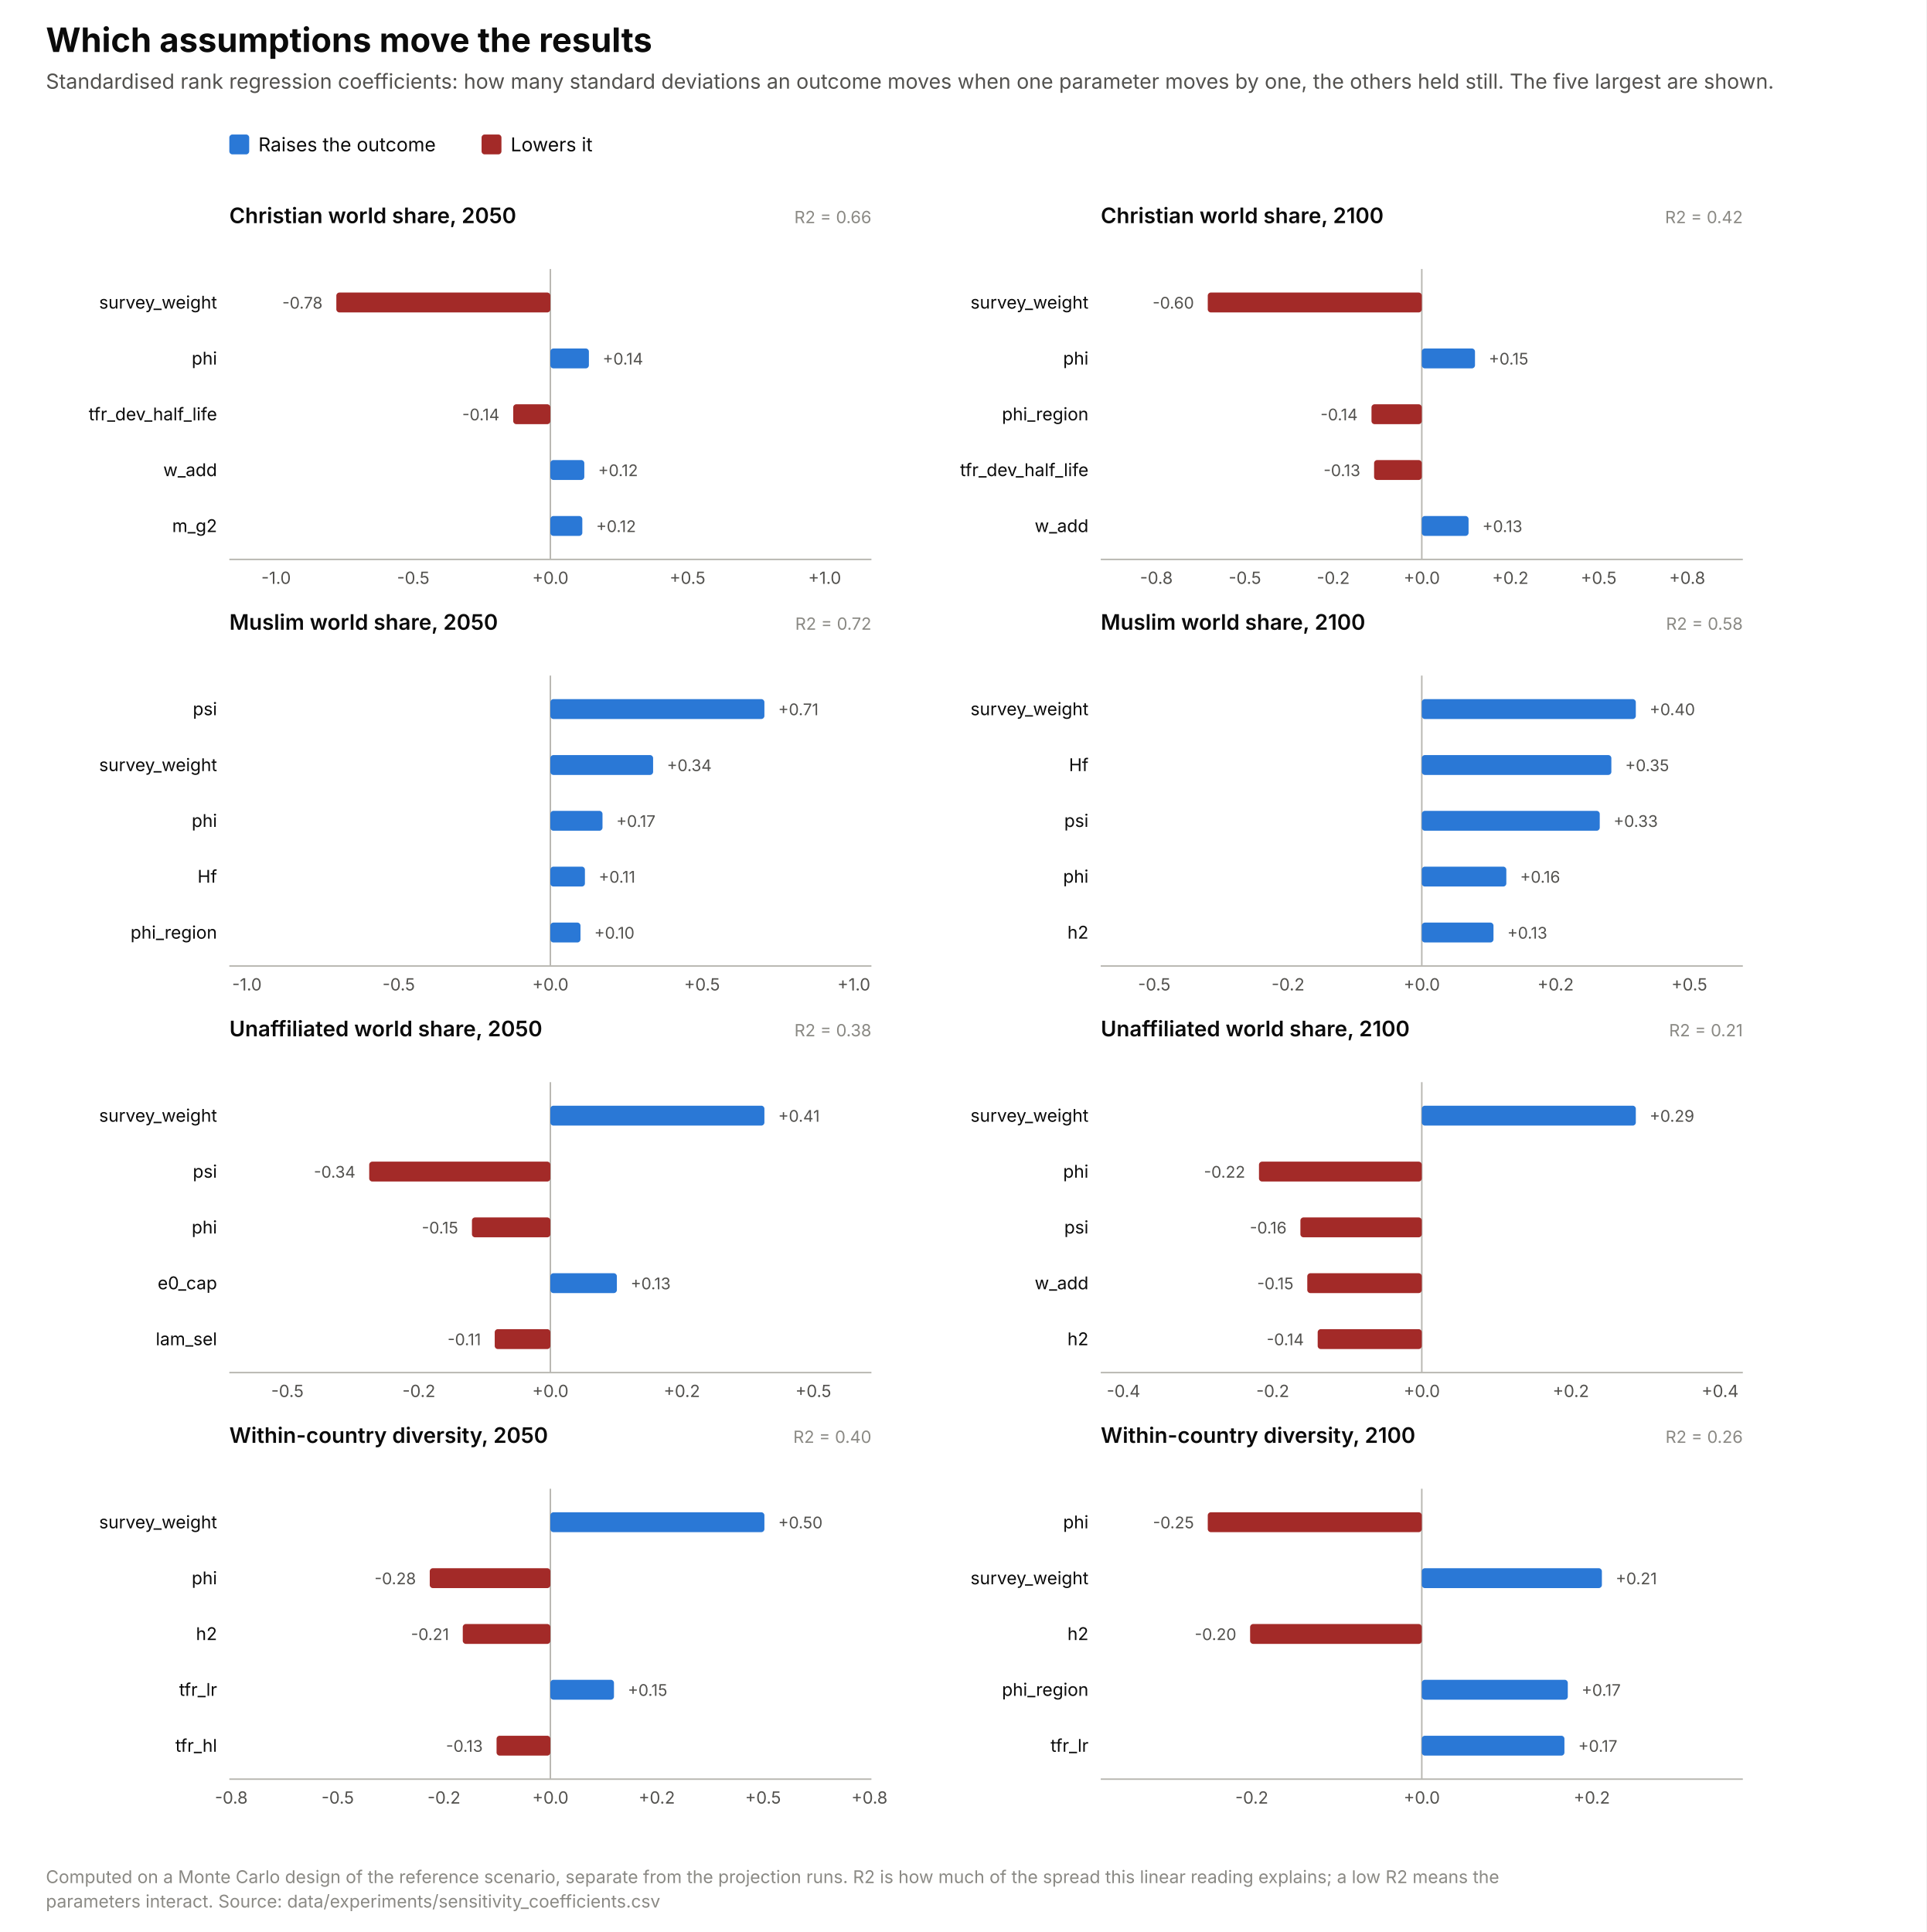
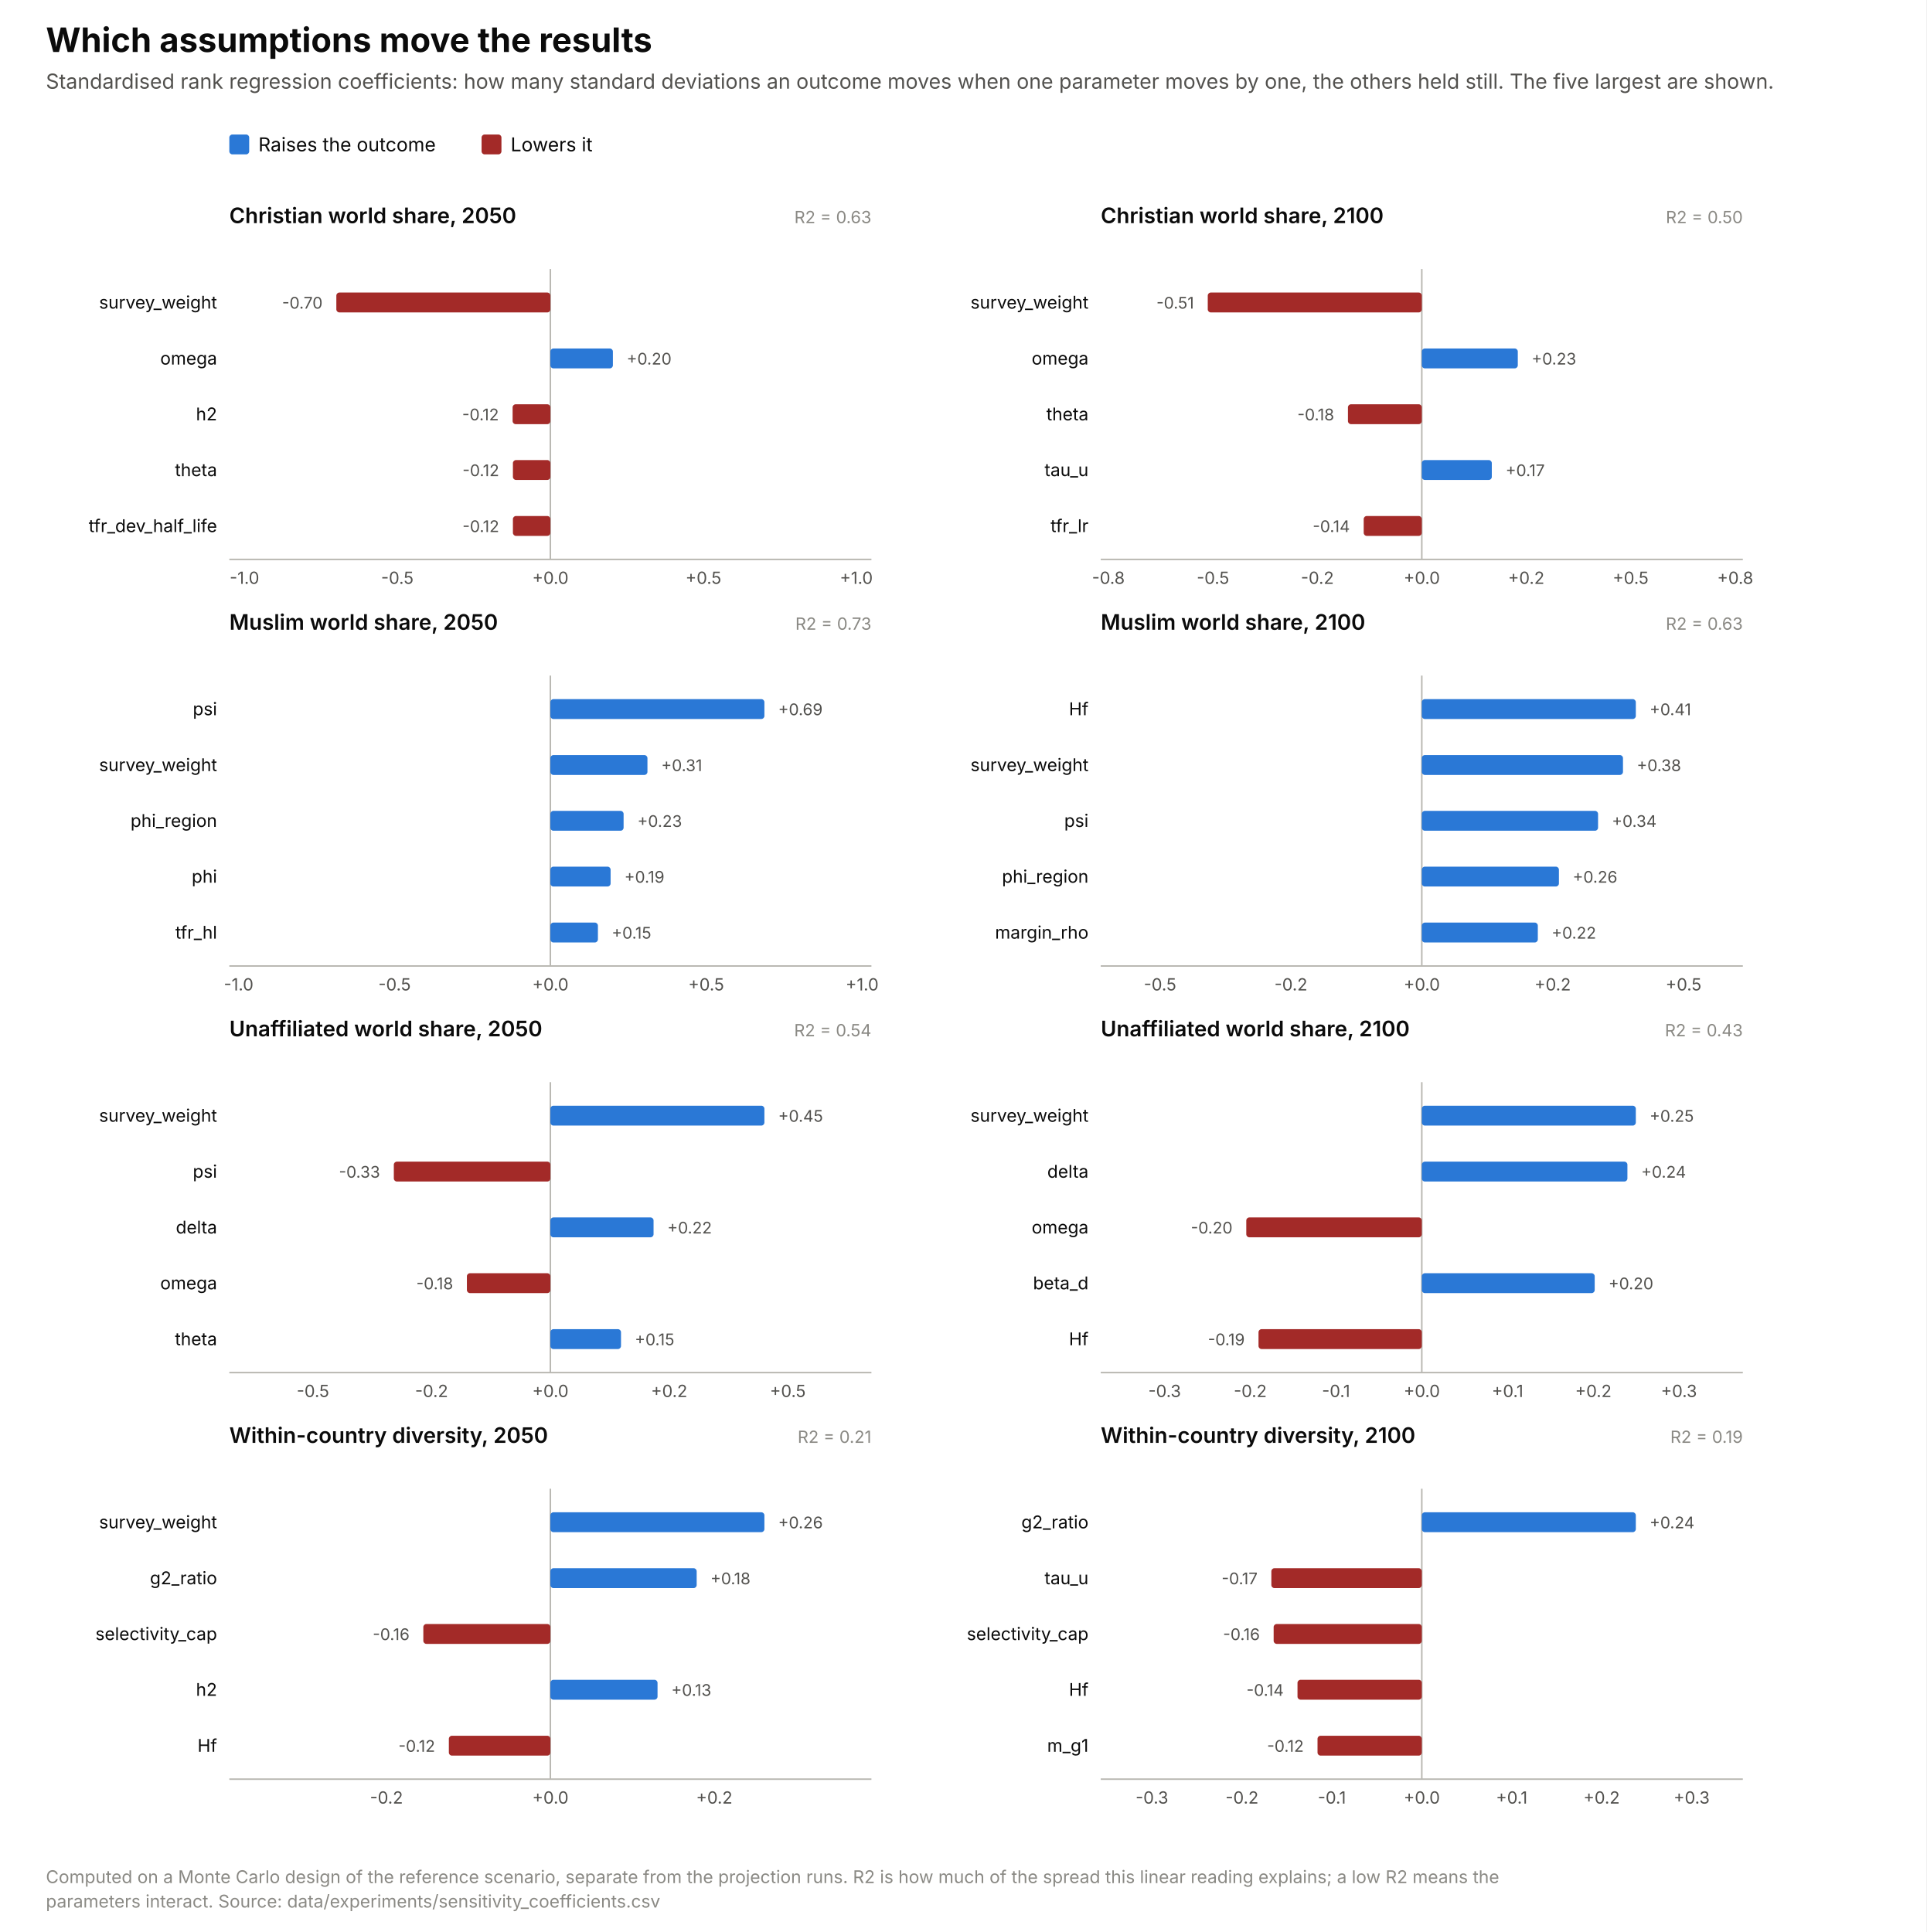
<svg xmlns="http://www.w3.org/2000/svg" viewBox="0 0 1260 1264" role="img" font-family="system-ui,-apple-system,Segoe UI,sans-serif">
  <rect width="100%" height="100%" fill="#ffffff" />
  <text x="30" y="34" font-size="22" font-weight="700" fill="#0b0b0b">Which assumptions move the results</text>
  <text x="30" y="58" font-size="13.5" fill="#52514e">Standardised rank regression coefficients: how many standard deviations an outcome moves when one parameter moves by one, the others held still. The five largest are shown.</text>
  <rect x="150.0" y="88.0" width="13" height="13" rx="2" fill="#2a78d6" />
  <text x="169.0" y="99.0" font-size="12.5" fill="#0b0b0b" text-anchor="start">Raises the outcome</text>
  <rect x="315.0" y="88.0" width="13" height="13" rx="2" fill="#a32a28" />
  <text x="334.0" y="99.0" font-size="12.5" fill="#0b0b0b" text-anchor="start">Lowers it</text>
  <text x="150.0" y="146.0" font-size="14" fill="#0b0b0b" text-anchor="start" font-weight="600">Christian world share, 2050</text>
-   <text x="180.6" y="382.0" font-size="11" fill="#52514e" text-anchor="middle">-1.0</text>
-   <text x="270.3" y="382.0" font-size="11" fill="#52514e" text-anchor="middle">-0.5</text>
+   <text x="159.9" y="382.0" font-size="11" fill="#52514e" text-anchor="middle">-1.0</text>
+   <text x="259.9" y="382.0" font-size="11" fill="#52514e" text-anchor="middle">-0.5</text>
  <text x="360.0" y="382.0" font-size="11" fill="#52514e" text-anchor="middle">+0.0</text>
-   <text x="449.7" y="382.0" font-size="11" fill="#52514e" text-anchor="middle">+0.5</text>
-   <text x="539.4" y="382.0" font-size="11" fill="#52514e" text-anchor="middle">+1.0</text>
+   <text x="460.1" y="382.0" font-size="11" fill="#52514e" text-anchor="middle">+0.5</text>
+   <text x="560.1" y="382.0" font-size="11" fill="#52514e" text-anchor="middle">+1.0</text>
  <line x1="360.0" y1="176.0" x2="360.0" y2="366.0" stroke="#b9b8b2" stroke-width="1" />
  <line x1="150.0" y1="366.0" x2="570.0" y2="366.0" stroke="#b9b8b2" stroke-width="1" />
-   <rect x="360.0" y="337.6" width="20.9" height="13" rx="2" fill="#2a78d6" />
-   <text x="142.0" y="348.1" font-size="11.5" fill="#0b0b0b" text-anchor="end">m_g2</text>
-   <text x="389.9" y="348.1" font-size="10.5" fill="#52514e" text-anchor="start">+0.12</text>
-   <rect x="360.0" y="301.0" width="22.2" height="13" rx="2" fill="#2a78d6" />
-   <text x="142.0" y="311.5" font-size="11.5" fill="#0b0b0b" text-anchor="end">w_add</text>
-   <text x="391.2" y="311.5" font-size="10.5" fill="#52514e" text-anchor="start">+0.12</text>
-   <rect x="335.7" y="264.5" width="24.3" height="13" rx="2" fill="#a32a28" />
-   <text x="142.0" y="275.0" font-size="11.5" fill="#0b0b0b" text-anchor="end">tfr_dev_half_life</text>
-   <text x="326.7" y="275.0" font-size="10.5" fill="#52514e" text-anchor="end">-0.14</text>
-   <rect x="360.0" y="228.0" width="25.2" height="13" rx="2" fill="#2a78d6" />
-   <text x="142.0" y="238.5" font-size="11.5" fill="#0b0b0b" text-anchor="end">phi</text>
-   <text x="394.2" y="238.5" font-size="10.5" fill="#52514e" text-anchor="start">+0.14</text>
+   <rect x="335.5" y="337.6" width="24.5" height="13" rx="2" fill="#a32a28" />
+   <text x="142.0" y="348.1" font-size="11.5" fill="#0b0b0b" text-anchor="end">tfr_dev_half_life</text>
+   <text x="326.5" y="348.1" font-size="10.5" fill="#52514e" text-anchor="end">-0.12</text>
+   <rect x="335.5" y="301.0" width="24.5" height="13" rx="2" fill="#a32a28" />
+   <text x="142.0" y="311.5" font-size="11.5" fill="#0b0b0b" text-anchor="end">theta</text>
+   <text x="326.5" y="311.5" font-size="10.5" fill="#52514e" text-anchor="end">-0.12</text>
+   <rect x="335.3" y="264.5" width="24.7" height="13" rx="2" fill="#a32a28" />
+   <text x="142.0" y="275.0" font-size="11.5" fill="#0b0b0b" text-anchor="end">h2</text>
+   <text x="326.3" y="275.0" font-size="10.5" fill="#52514e" text-anchor="end">-0.12</text>
+   <rect x="360.0" y="228.0" width="40.9" height="13" rx="2" fill="#2a78d6" />
+   <text x="142.0" y="238.5" font-size="11.5" fill="#0b0b0b" text-anchor="end">omega</text>
+   <text x="409.9" y="238.5" font-size="10.5" fill="#52514e" text-anchor="start">+0.20</text>
  <rect x="220.0" y="191.4" width="140.0" height="13" rx="2" fill="#a32a28" />
  <text x="142.0" y="201.9" font-size="11.5" fill="#0b0b0b" text-anchor="end">survey_weight</text>
-   <text x="211.0" y="201.9" font-size="10.5" fill="#52514e" text-anchor="end">-0.78</text>
-   <text x="570.0" y="146.0" font-size="11" fill="#8a8984" text-anchor="end">R2 = 0.66</text>
+   <text x="211.0" y="201.9" font-size="10.5" fill="#52514e" text-anchor="end">-0.70</text>
+   <text x="570.0" y="146.0" font-size="11" fill="#8a8984" text-anchor="end">R2 = 0.63</text>
  <text x="720.0" y="146.0" font-size="14" fill="#0b0b0b" text-anchor="start" font-weight="600">Christian world share, 2100</text>
-   <text x="756.4" y="382.0" font-size="11" fill="#52514e" text-anchor="middle">-0.8</text>
-   <text x="814.3" y="382.0" font-size="11" fill="#52514e" text-anchor="middle">-0.5</text>
-   <text x="872.1" y="382.0" font-size="11" fill="#52514e" text-anchor="middle">-0.2</text>
+   <text x="725.0" y="382.0" font-size="11" fill="#52514e" text-anchor="middle">-0.8</text>
+   <text x="793.4" y="382.0" font-size="11" fill="#52514e" text-anchor="middle">-0.5</text>
+   <text x="861.7" y="382.0" font-size="11" fill="#52514e" text-anchor="middle">-0.2</text>
  <text x="930.0" y="382.0" font-size="11" fill="#52514e" text-anchor="middle">+0.0</text>
-   <text x="987.9" y="382.0" font-size="11" fill="#52514e" text-anchor="middle">+0.2</text>
-   <text x="1045.7" y="382.0" font-size="11" fill="#52514e" text-anchor="middle">+0.5</text>
-   <text x="1103.6" y="382.0" font-size="11" fill="#52514e" text-anchor="middle">+0.8</text>
+   <text x="998.3" y="382.0" font-size="11" fill="#52514e" text-anchor="middle">+0.2</text>
+   <text x="1066.6" y="382.0" font-size="11" fill="#52514e" text-anchor="middle">+0.5</text>
+   <text x="1135.0" y="382.0" font-size="11" fill="#52514e" text-anchor="middle">+0.8</text>
  <line x1="930.0" y1="176.0" x2="930.0" y2="366.0" stroke="#b9b8b2" stroke-width="1" />
  <line x1="720.0" y1="366.0" x2="1140.0" y2="366.0" stroke="#b9b8b2" stroke-width="1" />
-   <rect x="930.0" y="337.6" width="30.6" height="13" rx="2" fill="#2a78d6" />
-   <text x="712.0" y="348.1" font-size="11.5" fill="#0b0b0b" text-anchor="end">w_add</text>
-   <text x="969.6" y="348.1" font-size="10.5" fill="#52514e" text-anchor="start">+0.13</text>
-   <rect x="898.8" y="301.0" width="31.2" height="13" rx="2" fill="#a32a28" />
-   <text x="712.0" y="311.5" font-size="11.5" fill="#0b0b0b" text-anchor="end">tfr_dev_half_life</text>
-   <text x="889.8" y="311.5" font-size="10.5" fill="#52514e" text-anchor="end">-0.13</text>
-   <rect x="897.1" y="264.5" width="32.9" height="13" rx="2" fill="#a32a28" />
-   <text x="712.0" y="275.0" font-size="11.5" fill="#0b0b0b" text-anchor="end">phi_region</text>
-   <text x="888.1" y="275.0" font-size="10.5" fill="#52514e" text-anchor="end">-0.14</text>
-   <rect x="930.0" y="228.0" width="34.8" height="13" rx="2" fill="#2a78d6" />
-   <text x="712.0" y="238.5" font-size="11.5" fill="#0b0b0b" text-anchor="end">phi</text>
-   <text x="973.8" y="238.5" font-size="10.5" fill="#52514e" text-anchor="start">+0.15</text>
+   <rect x="892.0" y="337.6" width="38.0" height="13" rx="2" fill="#a32a28" />
+   <text x="712.0" y="348.1" font-size="11.5" fill="#0b0b0b" text-anchor="end">tfr_lr</text>
+   <text x="883.0" y="348.1" font-size="10.5" fill="#52514e" text-anchor="end">-0.14</text>
+   <rect x="930.0" y="301.0" width="45.8" height="13" rx="2" fill="#2a78d6" />
+   <text x="712.0" y="311.5" font-size="11.5" fill="#0b0b0b" text-anchor="end">tau_u</text>
+   <text x="984.8" y="311.5" font-size="10.5" fill="#52514e" text-anchor="start">+0.17</text>
+   <rect x="881.7" y="264.5" width="48.3" height="13" rx="2" fill="#a32a28" />
+   <text x="712.0" y="275.0" font-size="11.5" fill="#0b0b0b" text-anchor="end">theta</text>
+   <text x="872.7" y="275.0" font-size="10.5" fill="#52514e" text-anchor="end">-0.18</text>
+   <rect x="930.0" y="228.0" width="62.8" height="13" rx="2" fill="#2a78d6" />
+   <text x="712.0" y="238.5" font-size="11.5" fill="#0b0b0b" text-anchor="end">omega</text>
+   <text x="1001.8" y="238.5" font-size="10.5" fill="#52514e" text-anchor="start">+0.23</text>
  <rect x="790.0" y="191.4" width="140.0" height="13" rx="2" fill="#a32a28" />
  <text x="712.0" y="201.9" font-size="11.5" fill="#0b0b0b" text-anchor="end">survey_weight</text>
-   <text x="781.0" y="201.9" font-size="10.5" fill="#52514e" text-anchor="end">-0.60</text>
-   <text x="1140.0" y="146.0" font-size="11" fill="#8a8984" text-anchor="end">R2 = 0.42</text>
+   <text x="781.0" y="201.9" font-size="10.5" fill="#52514e" text-anchor="end">-0.51</text>
+   <text x="1140.0" y="146.0" font-size="11" fill="#8a8984" text-anchor="end">R2 = 0.50</text>
  <text x="150.0" y="412.0" font-size="14" fill="#0b0b0b" text-anchor="start" font-weight="600">Muslim world share, 2050</text>
-   <text x="161.5" y="648.0" font-size="11" fill="#52514e" text-anchor="middle">-1.0</text>
-   <text x="260.8" y="648.0" font-size="11" fill="#52514e" text-anchor="middle">-0.5</text>
+   <text x="156.1" y="648.0" font-size="11" fill="#52514e" text-anchor="middle">-1.0</text>
+   <text x="258.1" y="648.0" font-size="11" fill="#52514e" text-anchor="middle">-0.5</text>
  <text x="360.0" y="648.0" font-size="11" fill="#52514e" text-anchor="middle">+0.0</text>
-   <text x="459.2" y="648.0" font-size="11" fill="#52514e" text-anchor="middle">+0.5</text>
-   <text x="558.5" y="648.0" font-size="11" fill="#52514e" text-anchor="middle">+1.0</text>
+   <text x="461.9" y="648.0" font-size="11" fill="#52514e" text-anchor="middle">+0.5</text>
+   <text x="563.9" y="648.0" font-size="11" fill="#52514e" text-anchor="middle">+1.0</text>
  <line x1="360.0" y1="442.0" x2="360.0" y2="632.0" stroke="#b9b8b2" stroke-width="1" />
  <line x1="150.0" y1="632.0" x2="570.0" y2="632.0" stroke="#b9b8b2" stroke-width="1" />
-   <rect x="360.0" y="603.6" width="19.7" height="13" rx="2" fill="#2a78d6" />
-   <text x="142.0" y="614.1" font-size="11.5" fill="#0b0b0b" text-anchor="end">phi_region</text>
-   <text x="388.7" y="614.1" font-size="10.5" fill="#52514e" text-anchor="start">+0.10</text>
-   <rect x="360.0" y="567.0" width="22.6" height="13" rx="2" fill="#2a78d6" />
-   <text x="142.0" y="577.5" font-size="11.5" fill="#0b0b0b" text-anchor="end">Hf</text>
-   <text x="391.6" y="577.5" font-size="10.5" fill="#52514e" text-anchor="start">+0.11</text>
-   <rect x="360.0" y="530.5" width="34.1" height="13" rx="2" fill="#2a78d6" />
-   <text x="142.0" y="541.0" font-size="11.5" fill="#0b0b0b" text-anchor="end">phi</text>
-   <text x="403.1" y="541.0" font-size="10.5" fill="#52514e" text-anchor="start">+0.17</text>
-   <rect x="360.0" y="494.0" width="67.2" height="13" rx="2" fill="#2a78d6" />
+   <rect x="360.0" y="603.6" width="31.1" height="13" rx="2" fill="#2a78d6" />
+   <text x="142.0" y="614.1" font-size="11.5" fill="#0b0b0b" text-anchor="end">tfr_hl</text>
+   <text x="400.1" y="614.1" font-size="10.5" fill="#52514e" text-anchor="start">+0.15</text>
+   <rect x="360.0" y="567.0" width="39.4" height="13" rx="2" fill="#2a78d6" />
+   <text x="142.0" y="577.5" font-size="11.5" fill="#0b0b0b" text-anchor="end">phi</text>
+   <text x="408.4" y="577.5" font-size="10.5" fill="#52514e" text-anchor="start">+0.19</text>
+   <rect x="360.0" y="530.5" width="47.9" height="13" rx="2" fill="#2a78d6" />
+   <text x="142.0" y="541.0" font-size="11.5" fill="#0b0b0b" text-anchor="end">phi_region</text>
+   <text x="416.9" y="541.0" font-size="10.5" fill="#52514e" text-anchor="start">+0.23</text>
+   <rect x="360.0" y="494.0" width="63.5" height="13" rx="2" fill="#2a78d6" />
  <text x="142.0" y="504.5" font-size="11.5" fill="#0b0b0b" text-anchor="end">survey_weight</text>
-   <text x="436.2" y="504.5" font-size="10.5" fill="#52514e" text-anchor="start">+0.34</text>
+   <text x="432.5" y="504.5" font-size="10.5" fill="#52514e" text-anchor="start">+0.31</text>
  <rect x="360.0" y="457.4" width="140.0" height="13" rx="2" fill="#2a78d6" />
  <text x="142.0" y="467.9" font-size="11.5" fill="#0b0b0b" text-anchor="end">psi</text>
-   <text x="509.0" y="467.9" font-size="10.5" fill="#52514e" text-anchor="start">+0.71</text>
-   <text x="570.0" y="412.0" font-size="11" fill="#8a8984" text-anchor="end">R2 = 0.72</text>
+   <text x="509.0" y="467.9" font-size="10.5" fill="#52514e" text-anchor="start">+0.69</text>
+   <text x="570.0" y="412.0" font-size="11" fill="#8a8984" text-anchor="end">R2 = 0.73</text>
  <text x="720.0" y="412.0" font-size="14" fill="#0b0b0b" text-anchor="start" font-weight="600">Muslim world share, 2100</text>
-   <text x="755.0" y="648.0" font-size="11" fill="#52514e" text-anchor="middle">-0.5</text>
-   <text x="842.5" y="648.0" font-size="11" fill="#52514e" text-anchor="middle">-0.2</text>
+   <text x="758.8" y="648.0" font-size="11" fill="#52514e" text-anchor="middle">-0.5</text>
+   <text x="844.4" y="648.0" font-size="11" fill="#52514e" text-anchor="middle">-0.2</text>
  <text x="930.0" y="648.0" font-size="11" fill="#52514e" text-anchor="middle">+0.0</text>
-   <text x="1017.5" y="648.0" font-size="11" fill="#52514e" text-anchor="middle">+0.2</text>
-   <text x="1105.0" y="648.0" font-size="11" fill="#52514e" text-anchor="middle">+0.5</text>
+   <text x="1015.6" y="648.0" font-size="11" fill="#52514e" text-anchor="middle">+0.2</text>
+   <text x="1101.2" y="648.0" font-size="11" fill="#52514e" text-anchor="middle">+0.5</text>
  <line x1="930.0" y1="442.0" x2="930.0" y2="632.0" stroke="#b9b8b2" stroke-width="1" />
  <line x1="720.0" y1="632.0" x2="1140.0" y2="632.0" stroke="#b9b8b2" stroke-width="1" />
-   <rect x="930.0" y="603.6" width="46.9" height="13" rx="2" fill="#2a78d6" />
-   <text x="712.0" y="614.1" font-size="11.5" fill="#0b0b0b" text-anchor="end">h2</text>
-   <text x="985.9" y="614.1" font-size="10.5" fill="#52514e" text-anchor="start">+0.13</text>
-   <rect x="930.0" y="567.0" width="55.3" height="13" rx="2" fill="#2a78d6" />
-   <text x="712.0" y="577.5" font-size="11.5" fill="#0b0b0b" text-anchor="end">phi</text>
-   <text x="994.3" y="577.5" font-size="10.5" fill="#52514e" text-anchor="start">+0.16</text>
-   <rect x="930.0" y="530.5" width="116.4" height="13" rx="2" fill="#2a78d6" />
+   <rect x="930.0" y="603.6" width="75.9" height="13" rx="2" fill="#2a78d6" />
+   <text x="712.0" y="614.1" font-size="11.5" fill="#0b0b0b" text-anchor="end">margin_rho</text>
+   <text x="1014.9" y="614.1" font-size="10.5" fill="#52514e" text-anchor="start">+0.22</text>
+   <rect x="930.0" y="567.0" width="89.7" height="13" rx="2" fill="#2a78d6" />
+   <text x="712.0" y="577.5" font-size="11.5" fill="#0b0b0b" text-anchor="end">phi_region</text>
+   <text x="1028.7" y="577.5" font-size="10.5" fill="#52514e" text-anchor="start">+0.26</text>
+   <rect x="930.0" y="530.5" width="115.3" height="13" rx="2" fill="#2a78d6" />
  <text x="712.0" y="541.0" font-size="11.5" fill="#0b0b0b" text-anchor="end">psi</text>
-   <text x="1055.4" y="541.0" font-size="10.5" fill="#52514e" text-anchor="start">+0.33</text>
-   <rect x="930.0" y="494.0" width="124.0" height="13" rx="2" fill="#2a78d6" />
-   <text x="712.0" y="504.5" font-size="11.5" fill="#0b0b0b" text-anchor="end">Hf</text>
-   <text x="1063.0" y="504.5" font-size="10.5" fill="#52514e" text-anchor="start">+0.35</text>
+   <text x="1054.3" y="541.0" font-size="10.5" fill="#52514e" text-anchor="start">+0.34</text>
+   <rect x="930.0" y="494.0" width="131.6" height="13" rx="2" fill="#2a78d6" />
+   <text x="712.0" y="504.5" font-size="11.5" fill="#0b0b0b" text-anchor="end">survey_weight</text>
+   <text x="1070.6" y="504.5" font-size="10.5" fill="#52514e" text-anchor="start">+0.38</text>
  <rect x="930.0" y="457.4" width="140.0" height="13" rx="2" fill="#2a78d6" />
-   <text x="712.0" y="467.9" font-size="11.5" fill="#0b0b0b" text-anchor="end">survey_weight</text>
-   <text x="1079.0" y="467.9" font-size="10.5" fill="#52514e" text-anchor="start">+0.40</text>
-   <text x="1140.0" y="412.0" font-size="11" fill="#8a8984" text-anchor="end">R2 = 0.58</text>
+   <text x="712.0" y="467.9" font-size="11.5" fill="#0b0b0b" text-anchor="end">Hf</text>
+   <text x="1079.0" y="467.9" font-size="10.5" fill="#52514e" text-anchor="start">+0.41</text>
+   <text x="1140.0" y="412.0" font-size="11" fill="#8a8984" text-anchor="end">R2 = 0.63</text>
  <text x="150.0" y="678.0" font-size="14" fill="#0b0b0b" text-anchor="start" font-weight="600">Unaffiliated world share, 2050</text>
-   <text x="188.0" y="914.0" font-size="11" fill="#52514e" text-anchor="middle">-0.5</text>
-   <text x="274.0" y="914.0" font-size="11" fill="#52514e" text-anchor="middle">-0.2</text>
+   <text x="204.7" y="914.0" font-size="11" fill="#52514e" text-anchor="middle">-0.5</text>
+   <text x="282.3" y="914.0" font-size="11" fill="#52514e" text-anchor="middle">-0.2</text>
  <text x="360.0" y="914.0" font-size="11" fill="#52514e" text-anchor="middle">+0.0</text>
-   <text x="446.0" y="914.0" font-size="11" fill="#52514e" text-anchor="middle">+0.2</text>
-   <text x="532.0" y="914.0" font-size="11" fill="#52514e" text-anchor="middle">+0.5</text>
+   <text x="437.7" y="914.0" font-size="11" fill="#52514e" text-anchor="middle">+0.2</text>
+   <text x="515.3" y="914.0" font-size="11" fill="#52514e" text-anchor="middle">+0.5</text>
  <line x1="360.0" y1="708.0" x2="360.0" y2="898.0" stroke="#b9b8b2" stroke-width="1" />
  <line x1="150.0" y1="898.0" x2="570.0" y2="898.0" stroke="#b9b8b2" stroke-width="1" />
-   <rect x="323.6" y="869.6" width="36.4" height="13" rx="2" fill="#a32a28" />
-   <text x="142.0" y="880.1" font-size="11.5" fill="#0b0b0b" text-anchor="end">lam_sel</text>
-   <text x="314.6" y="880.1" font-size="10.5" fill="#52514e" text-anchor="end">-0.11</text>
-   <rect x="360.0" y="833.0" width="43.5" height="13" rx="2" fill="#2a78d6" />
-   <text x="142.0" y="843.5" font-size="11.5" fill="#0b0b0b" text-anchor="end">e0_cap</text>
-   <text x="412.5" y="843.5" font-size="10.5" fill="#52514e" text-anchor="start">+0.13</text>
-   <rect x="308.7" y="796.5" width="51.3" height="13" rx="2" fill="#a32a28" />
-   <text x="142.0" y="807.0" font-size="11.5" fill="#0b0b0b" text-anchor="end">phi</text>
-   <text x="299.7" y="807.0" font-size="10.5" fill="#52514e" text-anchor="end">-0.15</text>
-   <rect x="241.5" y="760.0" width="118.5" height="13" rx="2" fill="#a32a28" />
+   <rect x="360.0" y="869.6" width="46.2" height="13" rx="2" fill="#2a78d6" />
+   <text x="142.0" y="880.1" font-size="11.5" fill="#0b0b0b" text-anchor="end">theta</text>
+   <text x="415.2" y="880.1" font-size="10.5" fill="#52514e" text-anchor="start">+0.15</text>
+   <rect x="305.4" y="833.0" width="54.6" height="13" rx="2" fill="#a32a28" />
+   <text x="142.0" y="843.5" font-size="11.5" fill="#0b0b0b" text-anchor="end">omega</text>
+   <text x="296.4" y="843.5" font-size="10.5" fill="#52514e" text-anchor="end">-0.18</text>
+   <rect x="360.0" y="796.5" width="67.5" height="13" rx="2" fill="#2a78d6" />
+   <text x="142.0" y="807.0" font-size="11.5" fill="#0b0b0b" text-anchor="end">delta</text>
+   <text x="436.5" y="807.0" font-size="10.5" fill="#52514e" text-anchor="start">+0.22</text>
+   <rect x="257.6" y="760.0" width="102.4" height="13" rx="2" fill="#a32a28" />
  <text x="142.0" y="770.5" font-size="11.5" fill="#0b0b0b" text-anchor="end">psi</text>
-   <text x="232.5" y="770.5" font-size="10.5" fill="#52514e" text-anchor="end">-0.34</text>
+   <text x="248.6" y="770.5" font-size="10.5" fill="#52514e" text-anchor="end">-0.33</text>
  <rect x="360.0" y="723.4" width="140.0" height="13" rx="2" fill="#2a78d6" />
  <text x="142.0" y="733.9" font-size="11.5" fill="#0b0b0b" text-anchor="end">survey_weight</text>
-   <text x="509.0" y="733.9" font-size="10.5" fill="#52514e" text-anchor="start">+0.41</text>
-   <text x="570.0" y="678.0" font-size="11" fill="#8a8984" text-anchor="end">R2 = 0.38</text>
+   <text x="509.0" y="733.9" font-size="10.5" fill="#52514e" text-anchor="start">+0.45</text>
+   <text x="570.0" y="678.0" font-size="11" fill="#8a8984" text-anchor="end">R2 = 0.54</text>
  <text x="720.0" y="678.0" font-size="14" fill="#0b0b0b" text-anchor="start" font-weight="600">Unaffiliated world share, 2100</text>
-   <text x="734.9" y="914.0" font-size="11" fill="#52514e" text-anchor="middle">-0.4</text>
-   <text x="832.5" y="914.0" font-size="11" fill="#52514e" text-anchor="middle">-0.2</text>
+   <text x="761.8" y="914.0" font-size="11" fill="#52514e" text-anchor="middle">-0.3</text>
+   <text x="817.8" y="914.0" font-size="11" fill="#52514e" text-anchor="middle">-0.2</text>
+   <text x="873.9" y="914.0" font-size="11" fill="#52514e" text-anchor="middle">-0.1</text>
  <text x="930.0" y="914.0" font-size="11" fill="#52514e" text-anchor="middle">+0.0</text>
-   <text x="1027.5" y="914.0" font-size="11" fill="#52514e" text-anchor="middle">+0.2</text>
-   <text x="1125.1" y="914.0" font-size="11" fill="#52514e" text-anchor="middle">+0.4</text>
+   <text x="986.1" y="914.0" font-size="11" fill="#52514e" text-anchor="middle">+0.1</text>
+   <text x="1042.2" y="914.0" font-size="11" fill="#52514e" text-anchor="middle">+0.2</text>
+   <text x="1098.2" y="914.0" font-size="11" fill="#52514e" text-anchor="middle">+0.3</text>
  <line x1="930.0" y1="708.0" x2="930.0" y2="898.0" stroke="#b9b8b2" stroke-width="1" />
  <line x1="720.0" y1="898.0" x2="1140.0" y2="898.0" stroke="#b9b8b2" stroke-width="1" />
-   <rect x="861.9" y="869.6" width="68.1" height="13" rx="2" fill="#a32a28" />
-   <text x="712.0" y="880.1" font-size="11.5" fill="#0b0b0b" text-anchor="end">h2</text>
-   <text x="852.9" y="880.1" font-size="10.5" fill="#52514e" text-anchor="end">-0.14</text>
-   <rect x="855.1" y="833.0" width="74.9" height="13" rx="2" fill="#a32a28" />
-   <text x="712.0" y="843.5" font-size="11.5" fill="#0b0b0b" text-anchor="end">w_add</text>
-   <text x="846.1" y="843.5" font-size="10.5" fill="#52514e" text-anchor="end">-0.15</text>
-   <rect x="850.6" y="796.5" width="79.4" height="13" rx="2" fill="#a32a28" />
-   <text x="712.0" y="807.0" font-size="11.5" fill="#0b0b0b" text-anchor="end">psi</text>
-   <text x="841.6" y="807.0" font-size="10.5" fill="#52514e" text-anchor="end">-0.16</text>
-   <rect x="823.5" y="760.0" width="106.5" height="13" rx="2" fill="#a32a28" />
-   <text x="712.0" y="770.5" font-size="11.5" fill="#0b0b0b" text-anchor="end">phi</text>
-   <text x="814.5" y="770.5" font-size="10.5" fill="#52514e" text-anchor="end">-0.22</text>
+   <rect x="823.2" y="869.6" width="106.8" height="13" rx="2" fill="#a32a28" />
+   <text x="712.0" y="880.1" font-size="11.5" fill="#0b0b0b" text-anchor="end">Hf</text>
+   <text x="814.2" y="880.1" font-size="10.5" fill="#52514e" text-anchor="end">-0.19</text>
+   <rect x="930.0" y="833.0" width="113.1" height="13" rx="2" fill="#2a78d6" />
+   <text x="712.0" y="843.5" font-size="11.5" fill="#0b0b0b" text-anchor="end">beta_d</text>
+   <text x="1052.1" y="843.5" font-size="10.5" fill="#52514e" text-anchor="start">+0.20</text>
+   <rect x="815.2" y="796.5" width="114.8" height="13" rx="2" fill="#a32a28" />
+   <text x="712.0" y="807.0" font-size="11.5" fill="#0b0b0b" text-anchor="end">omega</text>
+   <text x="806.2" y="807.0" font-size="10.5" fill="#52514e" text-anchor="end">-0.20</text>
+   <rect x="930.0" y="760.0" width="134.5" height="13" rx="2" fill="#2a78d6" />
+   <text x="712.0" y="770.5" font-size="11.5" fill="#0b0b0b" text-anchor="end">delta</text>
+   <text x="1073.5" y="770.5" font-size="10.5" fill="#52514e" text-anchor="start">+0.24</text>
  <rect x="930.0" y="723.4" width="140.0" height="13" rx="2" fill="#2a78d6" />
  <text x="712.0" y="733.9" font-size="11.5" fill="#0b0b0b" text-anchor="end">survey_weight</text>
-   <text x="1079.0" y="733.9" font-size="10.5" fill="#52514e" text-anchor="start">+0.29</text>
-   <text x="1140.0" y="678.0" font-size="11" fill="#8a8984" text-anchor="end">R2 = 0.21</text>
+   <text x="1079.0" y="733.9" font-size="10.5" fill="#52514e" text-anchor="start">+0.25</text>
+   <text x="1140.0" y="678.0" font-size="11" fill="#8a8984" text-anchor="end">R2 = 0.43</text>
  <text x="150.0" y="944.0" font-size="14" fill="#0b0b0b" text-anchor="start" font-weight="600">Within-country diversity, 2050</text>
-   <text x="151.3" y="1180.0" font-size="11" fill="#52514e" text-anchor="middle">-0.8</text>
-   <text x="220.9" y="1180.0" font-size="11" fill="#52514e" text-anchor="middle">-0.5</text>
-   <text x="290.4" y="1180.0" font-size="11" fill="#52514e" text-anchor="middle">-0.2</text>
+   <text x="252.8" y="1180.0" font-size="11" fill="#52514e" text-anchor="middle">-0.2</text>
  <text x="360.0" y="1180.0" font-size="11" fill="#52514e" text-anchor="middle">+0.0</text>
-   <text x="429.6" y="1180.0" font-size="11" fill="#52514e" text-anchor="middle">+0.2</text>
-   <text x="499.1" y="1180.0" font-size="11" fill="#52514e" text-anchor="middle">+0.5</text>
-   <text x="568.7" y="1180.0" font-size="11" fill="#52514e" text-anchor="middle">+0.8</text>
+   <text x="467.2" y="1180.0" font-size="11" fill="#52514e" text-anchor="middle">+0.2</text>
  <line x1="360.0" y1="974.0" x2="360.0" y2="1164.0" stroke="#b9b8b2" stroke-width="1" />
  <line x1="150.0" y1="1164.0" x2="570.0" y2="1164.0" stroke="#b9b8b2" stroke-width="1" />
-   <rect x="324.8" y="1135.6" width="35.2" height="13" rx="2" fill="#a32a28" />
-   <text x="142.0" y="1146.1" font-size="11.5" fill="#0b0b0b" text-anchor="end">tfr_hl</text>
-   <text x="315.8" y="1146.1" font-size="10.5" fill="#52514e" text-anchor="end">-0.13</text>
-   <rect x="360.0" y="1099.0" width="41.6" height="13" rx="2" fill="#2a78d6" />
-   <text x="142.0" y="1109.5" font-size="11.5" fill="#0b0b0b" text-anchor="end">tfr_lr</text>
-   <text x="410.6" y="1109.5" font-size="10.5" fill="#52514e" text-anchor="start">+0.15</text>
-   <rect x="302.7" y="1062.5" width="57.3" height="13" rx="2" fill="#a32a28" />
-   <text x="142.0" y="1073.0" font-size="11.5" fill="#0b0b0b" text-anchor="end">h2</text>
-   <text x="293.7" y="1073.0" font-size="10.5" fill="#52514e" text-anchor="end">-0.21</text>
-   <rect x="281.1" y="1026.0" width="78.9" height="13" rx="2" fill="#a32a28" />
-   <text x="142.0" y="1036.5" font-size="11.5" fill="#0b0b0b" text-anchor="end">phi</text>
-   <text x="272.1" y="1036.5" font-size="10.5" fill="#52514e" text-anchor="end">-0.28</text>
+   <rect x="293.6" y="1135.6" width="66.4" height="13" rx="2" fill="#a32a28" />
+   <text x="142.0" y="1146.1" font-size="11.5" fill="#0b0b0b" text-anchor="end">Hf</text>
+   <text x="284.6" y="1146.1" font-size="10.5" fill="#52514e" text-anchor="end">-0.12</text>
+   <rect x="360.0" y="1099.0" width="70.1" height="13" rx="2" fill="#2a78d6" />
+   <text x="142.0" y="1109.5" font-size="11.5" fill="#0b0b0b" text-anchor="end">h2</text>
+   <text x="439.1" y="1109.5" font-size="10.5" fill="#52514e" text-anchor="start">+0.13</text>
+   <rect x="276.9" y="1062.5" width="83.1" height="13" rx="2" fill="#a32a28" />
+   <text x="142.0" y="1073.0" font-size="11.5" fill="#0b0b0b" text-anchor="end">selectivity_cap</text>
+   <text x="267.9" y="1073.0" font-size="10.5" fill="#52514e" text-anchor="end">-0.16</text>
+   <rect x="360.0" y="1026.0" width="95.7" height="13" rx="2" fill="#2a78d6" />
+   <text x="142.0" y="1036.5" font-size="11.5" fill="#0b0b0b" text-anchor="end">g2_ratio</text>
+   <text x="464.7" y="1036.5" font-size="10.5" fill="#52514e" text-anchor="start">+0.18</text>
  <rect x="360.0" y="989.4" width="140.0" height="13" rx="2" fill="#2a78d6" />
  <text x="142.0" y="999.9" font-size="11.5" fill="#0b0b0b" text-anchor="end">survey_weight</text>
-   <text x="509.0" y="999.9" font-size="10.5" fill="#52514e" text-anchor="start">+0.50</text>
-   <text x="570.0" y="944.0" font-size="11" fill="#8a8984" text-anchor="end">R2 = 0.40</text>
+   <text x="509.0" y="999.9" font-size="10.5" fill="#52514e" text-anchor="start">+0.26</text>
+   <text x="570.0" y="944.0" font-size="11" fill="#8a8984" text-anchor="end">R2 = 0.21</text>
  <text x="720.0" y="944.0" font-size="14" fill="#0b0b0b" text-anchor="start" font-weight="600">Within-country diversity, 2100</text>
-   <text x="818.8" y="1180.0" font-size="11" fill="#52514e" text-anchor="middle">-0.2</text>
+   <text x="753.5" y="1180.0" font-size="11" fill="#52514e" text-anchor="middle">-0.3</text>
+   <text x="812.4" y="1180.0" font-size="11" fill="#52514e" text-anchor="middle">-0.2</text>
+   <text x="871.2" y="1180.0" font-size="11" fill="#52514e" text-anchor="middle">-0.1</text>
  <text x="930.0" y="1180.0" font-size="11" fill="#52514e" text-anchor="middle">+0.0</text>
-   <text x="1041.2" y="1180.0" font-size="11" fill="#52514e" text-anchor="middle">+0.2</text>
+   <text x="988.8" y="1180.0" font-size="11" fill="#52514e" text-anchor="middle">+0.1</text>
+   <text x="1047.6" y="1180.0" font-size="11" fill="#52514e" text-anchor="middle">+0.2</text>
+   <text x="1106.5" y="1180.0" font-size="11" fill="#52514e" text-anchor="middle">+0.3</text>
  <line x1="930.0" y1="974.0" x2="930.0" y2="1164.0" stroke="#b9b8b2" stroke-width="1" />
  <line x1="720.0" y1="1164.0" x2="1140.0" y2="1164.0" stroke="#b9b8b2" stroke-width="1" />
-   <rect x="930.0" y="1135.6" width="93.3" height="13" rx="2" fill="#2a78d6" />
-   <text x="712.0" y="1146.1" font-size="11.5" fill="#0b0b0b" text-anchor="end">tfr_lr</text>
-   <text x="1032.3" y="1146.1" font-size="10.5" fill="#52514e" text-anchor="start">+0.17</text>
-   <rect x="930.0" y="1099.0" width="95.5" height="13" rx="2" fill="#2a78d6" />
-   <text x="712.0" y="1109.5" font-size="11.5" fill="#0b0b0b" text-anchor="end">phi_region</text>
-   <text x="1034.5" y="1109.5" font-size="10.5" fill="#52514e" text-anchor="start">+0.17</text>
-   <rect x="817.7" y="1062.5" width="112.3" height="13" rx="2" fill="#a32a28" />
-   <text x="712.0" y="1073.0" font-size="11.5" fill="#0b0b0b" text-anchor="end">h2</text>
-   <text x="808.7" y="1073.0" font-size="10.5" fill="#52514e" text-anchor="end">-0.20</text>
-   <rect x="930.0" y="1026.0" width="117.8" height="13" rx="2" fill="#2a78d6" />
-   <text x="712.0" y="1036.5" font-size="11.5" fill="#0b0b0b" text-anchor="end">survey_weight</text>
-   <text x="1056.8" y="1036.5" font-size="10.5" fill="#52514e" text-anchor="start">+0.21</text>
-   <rect x="790.0" y="989.4" width="140.0" height="13" rx="2" fill="#a32a28" />
-   <text x="712.0" y="999.9" font-size="11.5" fill="#0b0b0b" text-anchor="end">phi</text>
-   <text x="781.0" y="999.9" font-size="10.5" fill="#52514e" text-anchor="end">-0.25</text>
-   <text x="1140.0" y="944.0" font-size="11" fill="#8a8984" text-anchor="end">R2 = 0.26</text>
+   <rect x="861.8" y="1135.6" width="68.2" height="13" rx="2" fill="#a32a28" />
+   <text x="712.0" y="1146.1" font-size="11.5" fill="#0b0b0b" text-anchor="end">m_g1</text>
+   <text x="852.8" y="1146.1" font-size="10.5" fill="#52514e" text-anchor="end">-0.12</text>
+   <rect x="848.7" y="1099.0" width="81.3" height="13" rx="2" fill="#a32a28" />
+   <text x="712.0" y="1109.5" font-size="11.5" fill="#0b0b0b" text-anchor="end">Hf</text>
+   <text x="839.7" y="1109.5" font-size="10.5" fill="#52514e" text-anchor="end">-0.14</text>
+   <rect x="833.1" y="1062.5" width="96.9" height="13" rx="2" fill="#a32a28" />
+   <text x="712.0" y="1073.0" font-size="11.5" fill="#0b0b0b" text-anchor="end">selectivity_cap</text>
+   <text x="824.1" y="1073.0" font-size="10.5" fill="#52514e" text-anchor="end">-0.16</text>
+   <rect x="831.6" y="1026.0" width="98.4" height="13" rx="2" fill="#a32a28" />
+   <text x="712.0" y="1036.5" font-size="11.5" fill="#0b0b0b" text-anchor="end">tau_u</text>
+   <text x="822.6" y="1036.5" font-size="10.5" fill="#52514e" text-anchor="end">-0.17</text>
+   <rect x="930.0" y="989.4" width="140.0" height="13" rx="2" fill="#2a78d6" />
+   <text x="712.0" y="999.9" font-size="11.5" fill="#0b0b0b" text-anchor="end">g2_ratio</text>
+   <text x="1079.0" y="999.9" font-size="10.5" fill="#52514e" text-anchor="start">+0.24</text>
+   <text x="1140.0" y="944.0" font-size="11" fill="#8a8984" text-anchor="end">R2 = 0.19</text>
  <text x="30.0" y="1232.0" font-size="11.5" fill="#8a8984" text-anchor="start">Computed on a Monte Carlo design of the reference scenario, separate from the projection runs. R2 is how much of the spread this linear reading explains; a low R2 means the</text>
  <text x="30.0" y="1248.0" font-size="11.5" fill="#8a8984" text-anchor="start">parameters interact. Source: data/experiments/sensitivity_coefficients.csv</text>
</svg>
